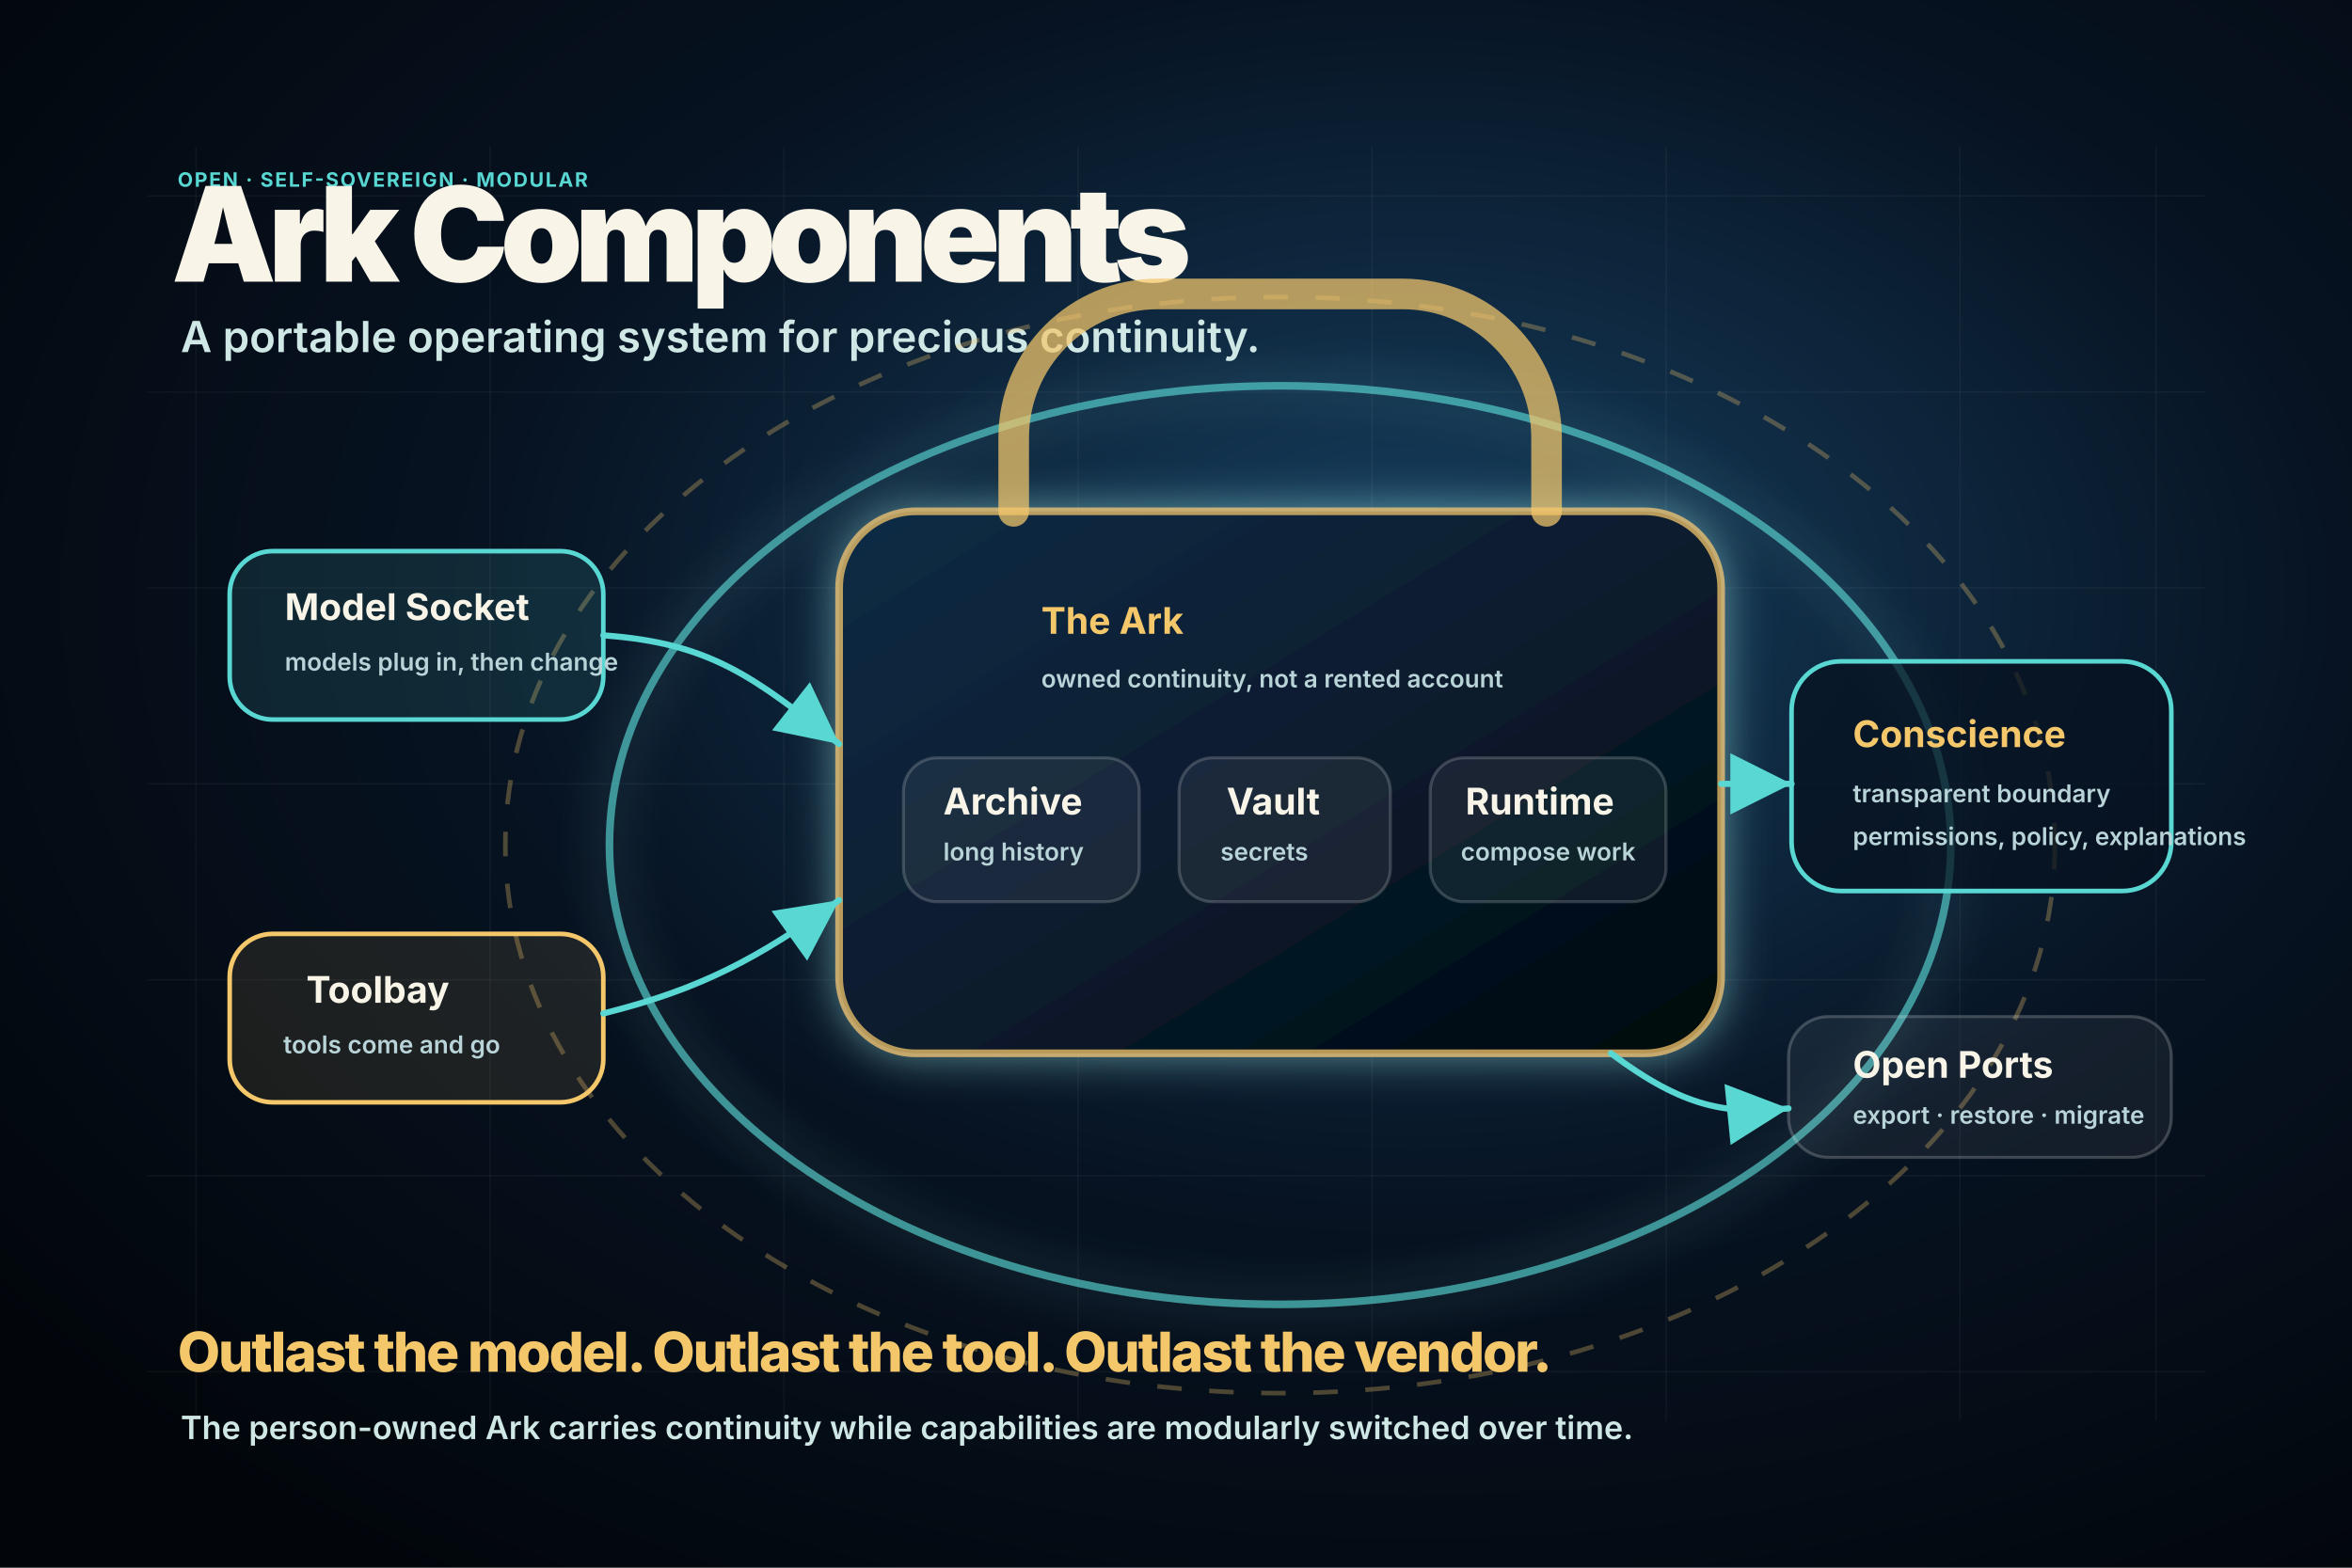
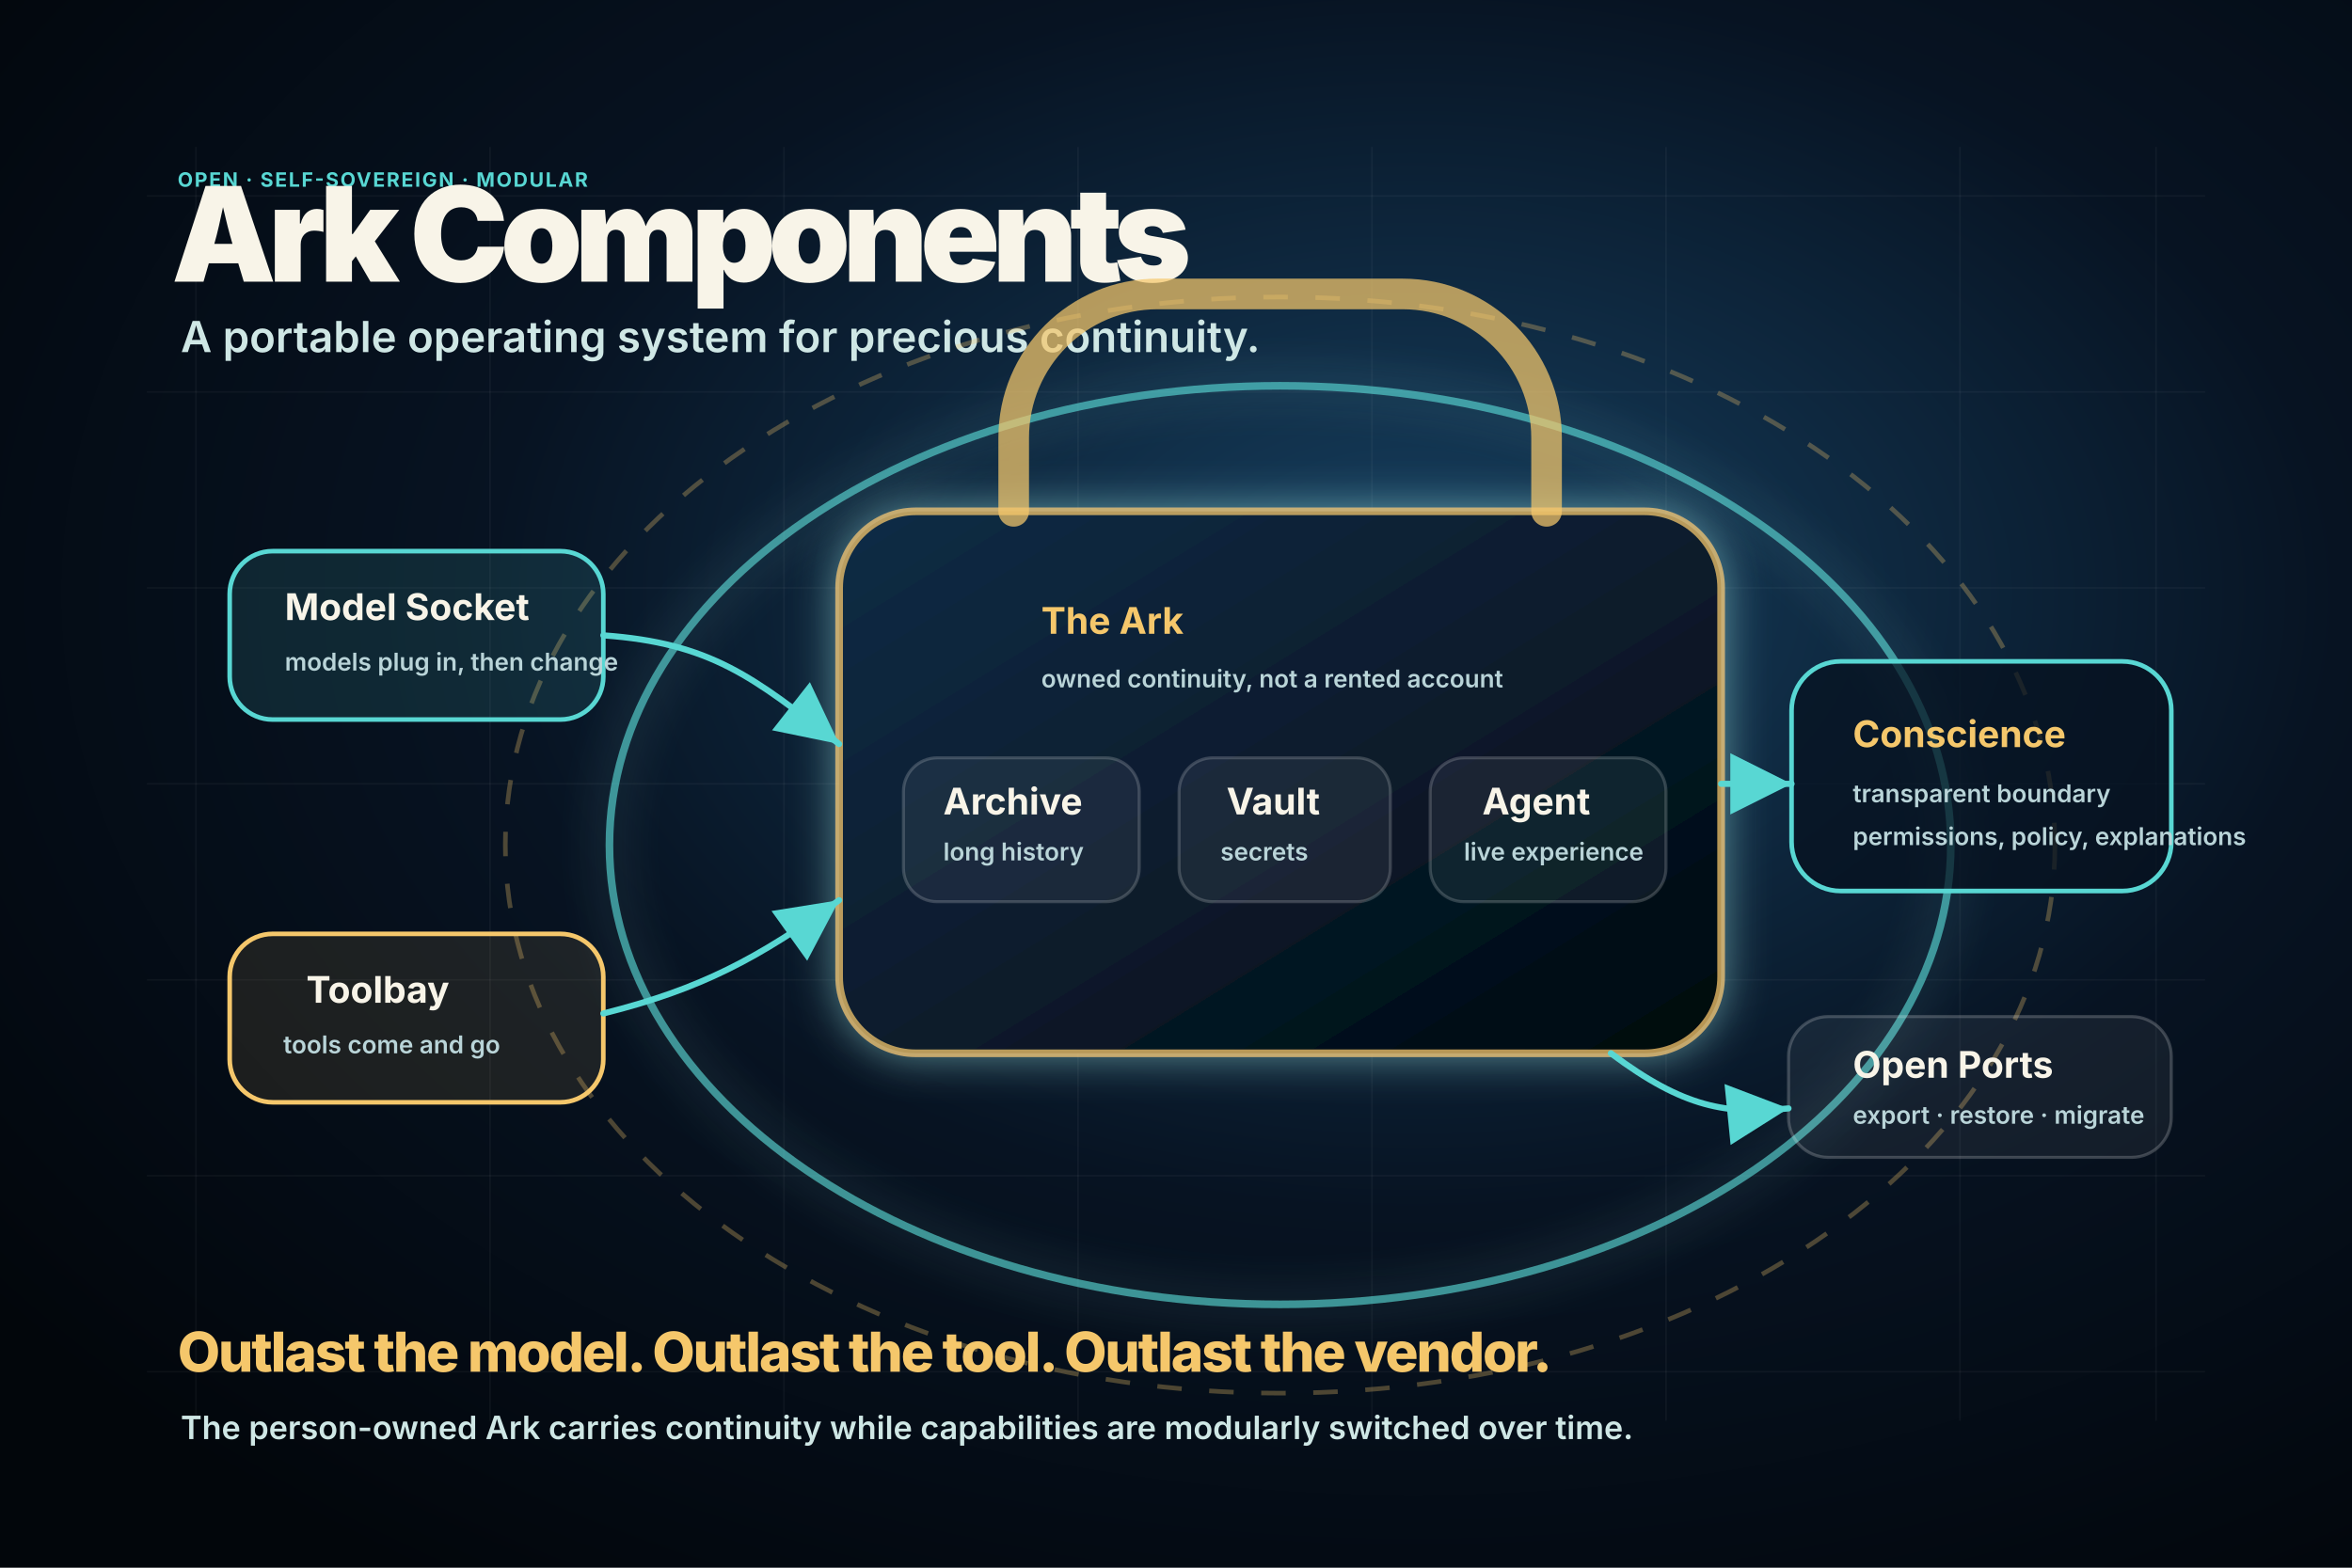
<svg xmlns="http://www.w3.org/2000/svg" width="1536" height="1024" viewBox="0 0 1536 1024" role="img" aria-labelledby="title desc">
  <defs>
    <radialGradient id="bg" cx="60%" cy="38%" r="75%">
      <stop offset="0" stop-color="#163f5f" />
      <stop offset="0.52" stop-color="#071322" />
      <stop offset="1" stop-color="#02060b" />
    </radialGradient>
    <linearGradient id="shell" x1="0" x2="1" y1="0" y2="1">
      <stop offset="0" stop-color="#102c46" />
      <stop offset="0.62" stop-color="#071827" />
      <stop offset="1" stop-color="#02070c" />
    </linearGradient>
    <filter id="glow" x="-30%" y="-30%" width="160%" height="160%">
      <feGaussianBlur stdDeviation="14" result="blur" />
      <feColorMatrix in="blur" type="matrix" values="0 0 0 0 0.35 0 0 0 0 0.84 0 0 0 0 0.82 0 0 0 .55 0" />
      <feMerge>
        <feMergeNode />
        <feMergeNode in="SourceGraphic" />
      </feMerge>
    </filter>
    <marker id="arrow" markerWidth="14" markerHeight="14" refX="10" refY="5" orient="auto" markerUnits="strokeWidth">
      <path d="M0,0 L10,5 L0,10 Z" fill="#58d7d3" />
    </marker>
    <style>
      .bg-line{stroke:#ffffff;stroke-opacity:.055;stroke-width:1}.label{font:700 24px Inter,Arial,sans-serif;fill:#f8f4e8}.small{font:600 16px Inter,Arial,sans-serif;fill:#b9d4d8}.tiny{font:700 13px Inter,Arial,sans-serif;fill:#58d7d3;letter-spacing:.08em}.gold{fill:#f5c76b}.box{fill:rgba(255,255,255,.06);stroke:rgba(255,255,255,.18);stroke-width:2}.flow{fill:none;stroke:#58d7d3;stroke-width:4;stroke-linecap:round;marker-end:url(#arrow)}
    </style>
  </defs>
  <rect width="1536" height="1024" fill="url(#bg)" />
  <g opacity=".75">
    <path class="bg-line" d="M96 128H1440M96 256H1440M96 384H1440M96 512H1440M96 640H1440M96 768H1440M96 896H1440" />
    <path class="bg-line" d="M128 96V928M320 96V928M512 96V928M704 96V928M896 96V928M1088 96V928M1280 96V928M1408 96V928" />
  </g>
  <text x="116" y="122" class="tiny">OPEN · SELF-SOVEREIGN · MODULAR</text>
  <text x="112" y="184" style="font:900 86px Inter,Arial,sans-serif;letter-spacing:-.06em;fill:#f8f4e8">Ark Components</text>
  <text x="118" y="230" style="font:600 28px Inter,Arial,sans-serif;fill:#cfe7e5">A portable operating system for precious continuity.</text>
  <ellipse cx="836" cy="552" rx="438" ry="300" fill="none" stroke="#58d7d3" stroke-opacity=".64" stroke-width="5" filter="url(#glow)" />
  <ellipse cx="836" cy="552" rx="506" ry="358" fill="none" stroke="#f5c76b" stroke-opacity=".30" stroke-width="3" stroke-dasharray="16 18" />
  <rect x="548" y="334" width="576" height="354" rx="50" fill="url(#shell)" stroke="#f5c76b" stroke-opacity=".74" stroke-width="5" filter="url(#glow)" />
  <path d="M662 334v-48c0-52 42-94 94-94h160c52 0 94 42 94 94v48" fill="none" stroke="#f5c76b" stroke-width="20" stroke-linecap="round" opacity=".72" />
  <text x="680" y="414" class="label gold">The Ark</text>
  <text x="680" y="449" class="small">owned continuity, not a rented account</text>
  <rect class="box" x="590" y="495" width="154" height="94" rx="22" />
  <text x="616" y="532" class="label">Archive</text>
  <text x="616" y="562" class="small">long history</text>
  <rect class="box" x="770" y="495" width="138" height="94" rx="22" />
  <text x="801" y="532" class="label">Vault</text>
  <text x="797" y="562" class="small">secrets</text>
  <rect class="box" x="934" y="495" width="154" height="94" rx="22" />
-   <text x="957" y="532" class="label">Runtime</text>
-   <text x="954" y="562" class="small">compose work</text>
+   <text x="968" y="532" class="label">Agent</text>
+   <text x="956" y="562" class="small">live experience</text>
  <rect x="150" y="360" width="244" height="110" rx="28" fill="rgba(88,215,211,.12)" stroke="#58d7d3" stroke-width="3" />
  <text x="186" y="405" class="label">Model Socket</text>
  <text x="186" y="438" class="small">models plug in, then change</text>
  <rect x="150" y="610" width="244" height="110" rx="28" fill="rgba(245,199,107,.10)" stroke="#f5c76b" stroke-width="3" />
  <text x="200" y="655" class="label">Toolbay</text>
  <text x="185" y="688" class="small">tools come and go</text>
  <path class="flow" d="M394 415C464 420 492 442 548 486" />
  <path class="flow" d="M394 662C458 646 495 626 548 588" />
  <rect x="1170" y="432" width="248" height="150" rx="32" fill="rgba(6,17,31,.72)" stroke="#58d7d3" stroke-width="3" />
  <text x="1210" y="488" class="label gold">Conscience</text>
  <text x="1210" y="524" class="small">transparent boundary</text>
  <text x="1210" y="552" class="small">permissions, policy, explanations</text>
  <path class="flow" d="M1124 512C1148 512 1154 512 1170 512" />
  <rect x="1168" y="664" width="250" height="92" rx="26" fill="rgba(255,255,255,.055)" stroke="rgba(255,255,255,.20)" stroke-width="2" />
  <text x="1210" y="704" class="label">Open Ports</text>
  <text x="1210" y="734" class="small">export · restore · migrate</text>
  <path class="flow" d="M1052 688C1100 724 1128 728 1168 724" />
  <text x="116" y="896" style="font:800 36px Inter,Arial,sans-serif;fill:#f5c76b;letter-spacing:-.035em">Outlast the model. Outlast the tool. Outlast the vendor.</text>
  <text x="118" y="940" style="font:600 21px Inter,Arial,sans-serif;fill:#cfe7e5">The person-owned Ark carries continuity while capabilities are modularly switched over time.</text>
</svg>
